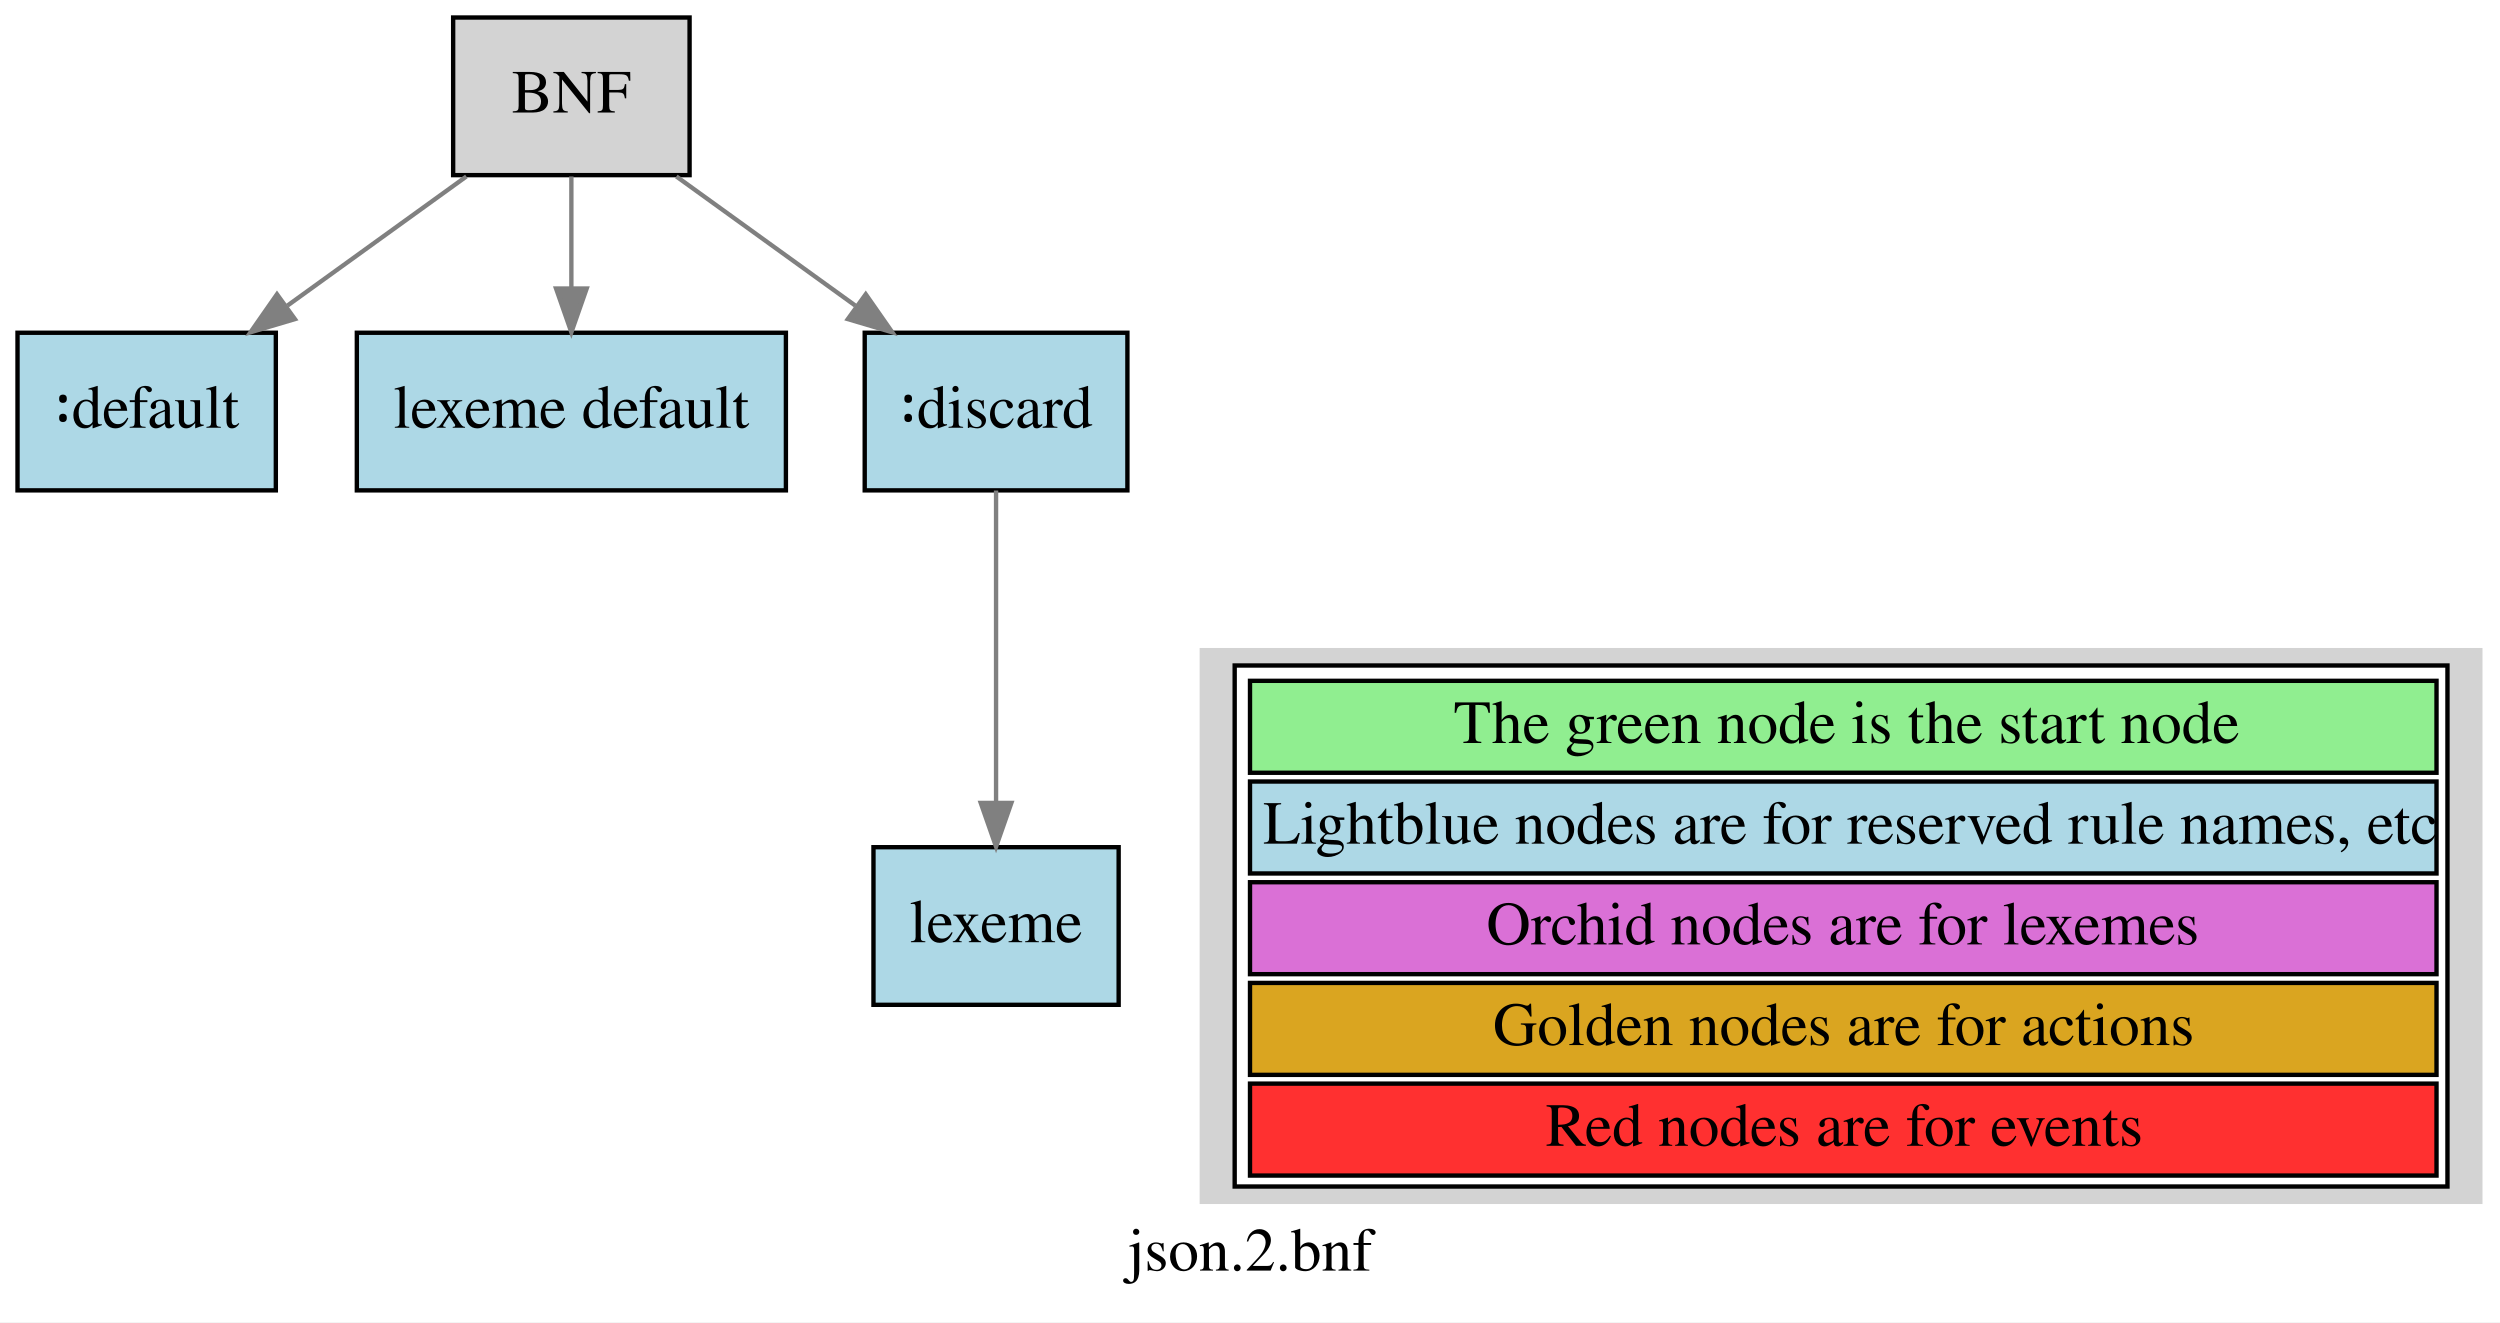
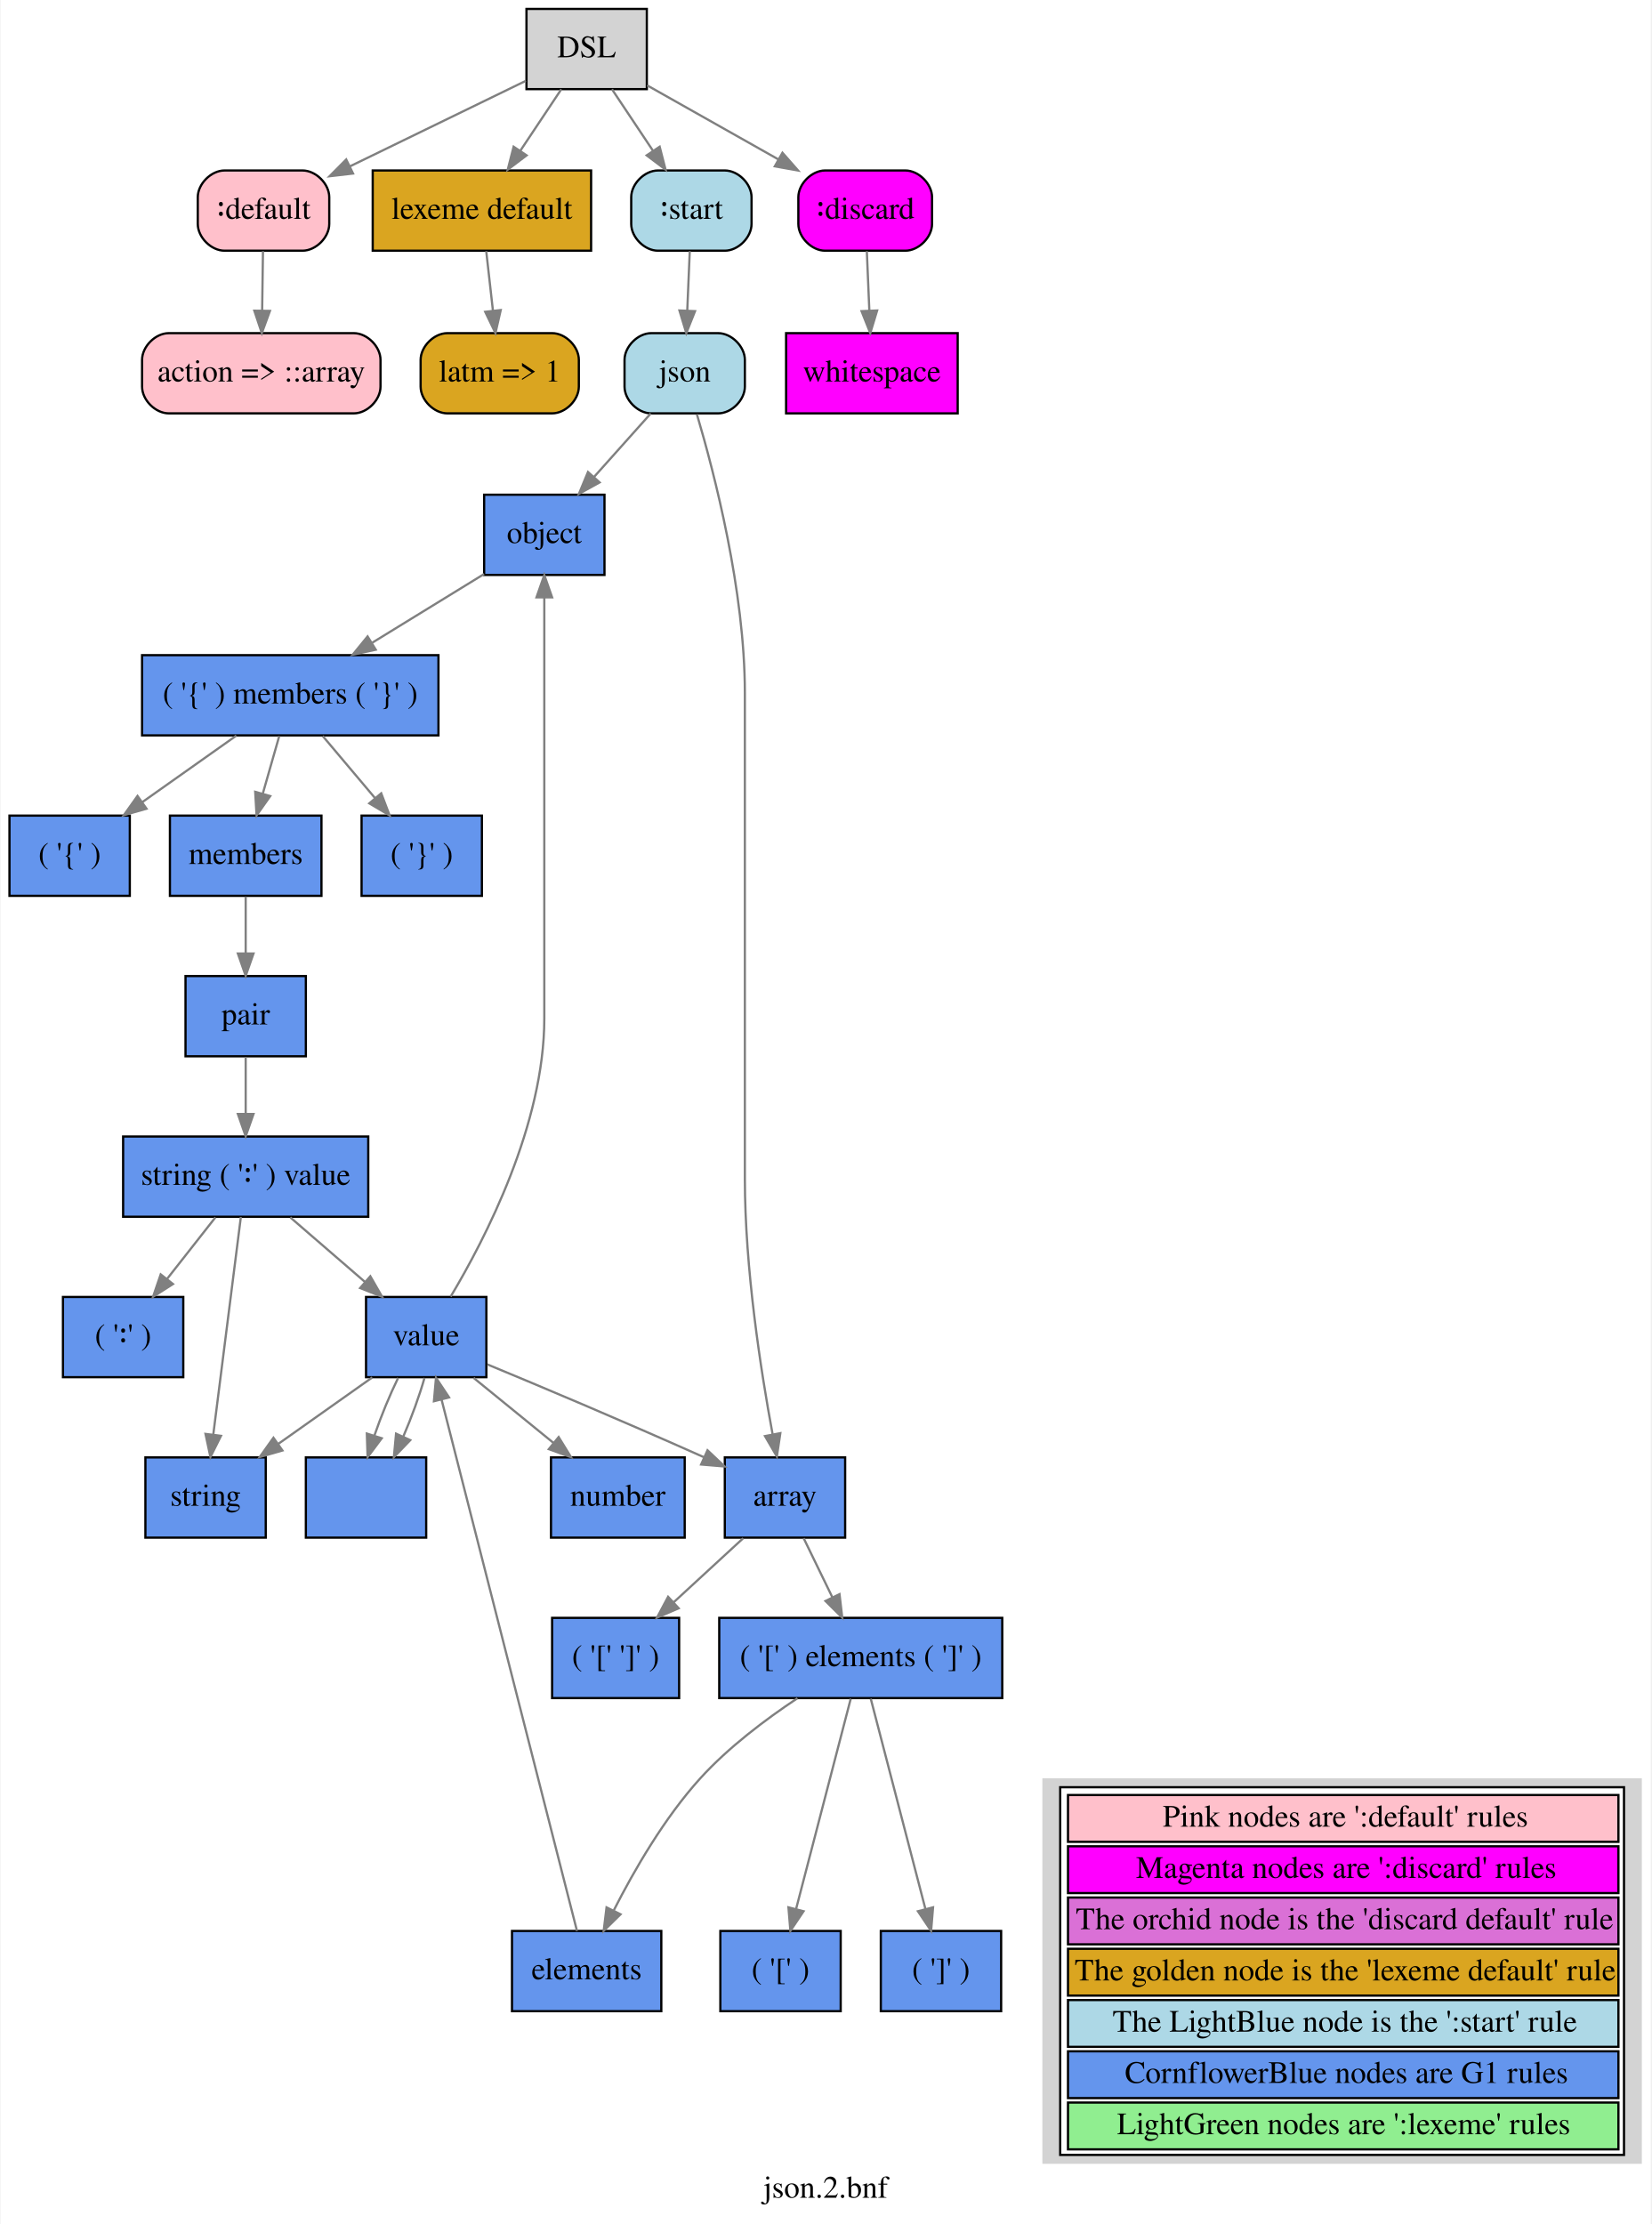
- <svg xmlns="http://www.w3.org/2000/svg" width="571pt" height="302pt" viewBox="0.00 0.00 571.00 302.00">
-   <g id="graph0" class="graph" transform="scale(1 1) rotate(0) translate(4 298)">
-     <polygon fill="white" stroke="none" points="-4,4 -4,-298 567,-298 567,4 -4,4" />
-     <text text-anchor="middle" x="281.5" y="-7.8" font-family="Times,serif" font-size="14.00">json.2.bnf</text>
+ <svg xmlns="http://www.w3.org/2000/svg" width="741pt" height="998pt" viewBox="0.00 0.00 740.50 998.00">
+   <g id="graph0" class="graph" transform="scale(1 1) rotate(0) translate(4 994)">
+     <polygon fill="white" stroke="none" points="-4,4 -4,-994 736.5,-994 736.5,4 -4,4" />
+     <text text-anchor="middle" x="366.25" y="-7.8" font-family="Times,serif" font-size="14.00">json.2.bnf</text>
    <g id="node1" class="node">
-       <polygon fill="lightblue" stroke="black" points="59,-222 0,-222 0,-186 59,-186 59,-222" />
-       <text text-anchor="middle" x="29.5" y="-200.3" font-family="Times,serif" font-size="14.00">꞉default</text>
+       <path fill="pink" stroke="black" d="M96.5,-881.5C96.5,-881.5 131.5,-881.5 131.5,-881.5 137.5,-881.5 143.5,-887.5 143.5,-893.5 143.5,-893.5 143.5,-905.5 143.5,-905.5 143.5,-911.5 137.5,-917.5 131.5,-917.5 131.5,-917.5 96.5,-917.5 96.5,-917.5 90.5,-917.5 84.5,-911.5 84.5,-905.5 84.5,-905.5 84.5,-893.5 84.5,-893.5 84.5,-887.5 90.5,-881.5 96.5,-881.5" />
+       <text text-anchor="middle" x="114" y="-895.8" font-family="Times,serif" font-size="14.00">꞉default</text>
+     </g>
+     <g id="node3" class="node">
+       <path fill="pink" stroke="black" d="M71.5,-808.5C71.5,-808.5 154.5,-808.5 154.5,-808.5 160.5,-808.5 166.5,-814.5 166.5,-820.5 166.5,-820.5 166.5,-832.5 166.5,-832.5 166.5,-838.5 160.5,-844.5 154.5,-844.5 154.5,-844.5 71.5,-844.5 71.5,-844.5 65.5,-844.5 59.5,-838.5 59.5,-832.5 59.5,-832.5 59.5,-820.5 59.5,-820.5 59.5,-814.5 65.5,-808.5 71.5,-808.5" />
+       <text text-anchor="middle" x="113" y="-822.8" font-family="Times,serif" font-size="14.00">action =&gt; ::array</text>
+     </g>
+     <g id="edge2" class="edge">
+       <path fill="none" stroke="grey" d="M113.758,-881.313C113.645,-873.289 113.508,-863.547 113.381,-854.569" />
+       <polygon fill="grey" stroke="grey" points="116.88,-854.479 113.24,-844.529 109.881,-854.577 116.88,-854.479" />
    </g>
    <g id="node2" class="node">
-       <polygon fill="lightgrey" stroke="black" points="153.5,-294 99.5,-294 99.5,-258 153.5,-258 153.5,-294" />
-       <text text-anchor="middle" x="126.5" y="-272.3" font-family="Times,serif" font-size="14.00">BNF</text>
+       <polygon fill="lightgrey" stroke="black" points="286,-990 232,-990 232,-954 286,-954 286,-990" />
+       <text text-anchor="middle" x="259" y="-968.3" font-family="Times,serif" font-size="14.00">DSL</text>
    </g>
    <g id="edge1" class="edge">
-       <path fill="none" stroke="grey" d="M102.522,-257.697C90.189,-248.796 74.984,-237.823 61.647,-228.199" />
-       <polygon fill="grey" stroke="grey" points="63.359,-225.118 53.202,-222.104 59.263,-230.794 63.359,-225.118" />
-     </g>
-     <g id="node3" class="node">
-       <polygon fill="lightblue" stroke="black" points="175.5,-222 77.5,-222 77.5,-186 175.5,-186 175.5,-222" />
-       <text text-anchor="middle" x="126.5" y="-200.3" font-family="Times,serif" font-size="14.00">lexeme default</text>
-     </g>
-     <g id="edge2" class="edge">
-       <path fill="none" stroke="grey" d="M126.5,-257.697C126.5,-249.983 126.5,-240.712 126.5,-232.112" />
-       <polygon fill="grey" stroke="grey" points="130,-232.104 126.5,-222.104 123,-232.104 130,-232.104" />
+       <path fill="none" stroke="grey" d="M231.727,-957.739C209.467,-946.917 177.737,-931.489 152.826,-919.377" />
+       <polygon fill="grey" stroke="grey" points="154.17,-916.139 143.646,-914.914 151.109,-922.435 154.17,-916.139" />
    </g>
    <g id="node4" class="node">
-       <polygon fill="lightblue" stroke="black" points="253.5,-222 193.5,-222 193.5,-186 253.5,-186 253.5,-222" />
-       <text text-anchor="middle" x="223.5" y="-200.3" font-family="Times,serif" font-size="14.00">꞉discard</text>
+       <polygon fill="goldenrod" stroke="black" points="261,-917.5 163,-917.5 163,-881.5 261,-881.5 261,-917.5" />
+       <text text-anchor="middle" x="212" y="-895.8" font-family="Times,serif" font-size="14.00">lexeme default</text>
    </g>
    <g id="edge3" class="edge">
-       <path fill="none" stroke="grey" d="M150.478,-257.697C162.811,-248.796 178.016,-237.823 191.353,-228.199" />
-       <polygon fill="grey" stroke="grey" points="193.737,-230.794 199.798,-222.104 189.641,-225.118 193.737,-230.794" />
+       <path fill="none" stroke="grey" d="M247.623,-953.934C242.105,-945.658 235.36,-935.54 229.229,-926.343" />
+       <polygon fill="grey" stroke="grey" points="232.058,-924.278 223.599,-917.899 226.234,-928.161 232.058,-924.278" />
+     </g>
+     <g id="node6" class="node">
+       <path fill="lightblue" stroke="black" d="M291,-881.5C291,-881.5 321,-881.5 321,-881.5 327,-881.5 333,-887.5 333,-893.5 333,-893.5 333,-905.5 333,-905.5 333,-911.5 327,-917.5 321,-917.5 321,-917.5 291,-917.5 291,-917.5 285,-917.5 279,-911.5 279,-905.5 279,-905.5 279,-893.5 279,-893.5 279,-887.5 285,-881.5 291,-881.5" />
+       <text text-anchor="middle" x="306" y="-895.8" font-family="Times,serif" font-size="14.00">꞉start</text>
+     </g>
+     <g id="edge5" class="edge">
+       <path fill="none" stroke="grey" d="M270.377,-953.934C275.895,-945.658 282.64,-935.54 288.771,-926.343" />
+       <polygon fill="grey" stroke="grey" points="291.766,-928.161 294.401,-917.899 285.942,-924.278 291.766,-928.161" />
+     </g>
+     <g id="node26" class="node">
+       <path fill="magenta" stroke="black" d="M366,-881.5C366,-881.5 402,-881.5 402,-881.5 408,-881.5 414,-887.5 414,-893.5 414,-893.5 414,-905.5 414,-905.5 414,-911.5 408,-917.5 402,-917.5 402,-917.5 366,-917.5 366,-917.5 360,-917.5 354,-911.5 354,-905.5 354,-905.5 354,-893.5 354,-893.5 354,-887.5 360,-881.5 366,-881.5" />
+       <text text-anchor="middle" x="384" y="-895.8" font-family="Times,serif" font-size="14.00">꞉discard</text>
+     </g>
+     <g id="edge30" class="edge">
+       <path fill="none" stroke="grey" d="M286.123,-955.703C303.355,-945.984 325.938,-933.247 345.068,-922.457" />
+       <polygon fill="grey" stroke="grey" points="346.872,-925.458 353.863,-917.497 343.433,-919.361 346.872,-925.458" />
    </g>
    <g id="node5" class="node">
-       <polygon fill="lightblue" stroke="black" points="251.5,-104.5 195.5,-104.5 195.5,-68.5 251.5,-68.5 251.5,-104.5" />
-       <text text-anchor="middle" x="223.5" y="-82.8" font-family="Times,serif" font-size="14.00">lexeme</text>
+       <path fill="goldenrod" stroke="black" d="M196.5,-808.5C196.5,-808.5 243.5,-808.5 243.5,-808.5 249.5,-808.5 255.5,-814.5 255.5,-820.5 255.5,-820.5 255.5,-832.5 255.5,-832.5 255.5,-838.5 249.5,-844.5 243.5,-844.5 243.5,-844.5 196.5,-844.5 196.5,-844.5 190.5,-844.5 184.5,-838.5 184.5,-832.5 184.5,-832.5 184.5,-820.5 184.5,-820.5 184.5,-814.5 190.5,-808.5 196.5,-808.5" />
+       <text text-anchor="middle" x="220" y="-822.8" font-family="Times,serif" font-size="14.00">latm =&gt; 1</text>
    </g>
    <g id="edge4" class="edge">
-       <path fill="none" stroke="grey" d="M223.5,-185.958C223.5,-167.191 223.5,-136.756 223.5,-114.687" />
-       <polygon fill="grey" stroke="grey" points="227,-114.612 223.5,-104.612 220,-114.612 227,-114.612" />
-     </g>
-     <g id="node6" class="node">
-       <polygon fill="lightgrey" stroke="none" points="563,-150 270,-150 270,-23 563,-23 563,-150" />
-       <polygon fill="white" stroke="none" points="278,-27 278,-146 555,-146 555,-27 278,-27" />
-       <polygon fill="lightgreen" stroke="none" points="281.5,-121.5 281.5,-142.5 552.5,-142.5 552.5,-121.5 281.5,-121.5" />
-       <polygon fill="none" stroke="black" points="281.5,-121.5 281.5,-142.5 552.5,-142.5 552.5,-121.5 281.5,-121.5" />
-       <text text-anchor="start" x="328" y="-128.3" font-family="Times,serif" font-size="14.00">The green node is the start node</text>
-       <polygon fill="lightblue" stroke="none" points="281.5,-98.5 281.5,-119.5 552.5,-119.5 552.5,-98.5 281.5,-98.5" />
-       <polygon fill="none" stroke="black" points="281.5,-98.5 281.5,-119.5 552.5,-119.5 552.5,-98.5 281.5,-98.5" />
-       <text text-anchor="start" x="284.5" y="-105.3" font-family="Times,serif" font-size="14.00">Lightblue nodes are for reserved rule names, etc</text>
-       <polygon fill="orchid" stroke="none" points="281.5,-75.5 281.5,-96.5 552.5,-96.5 552.5,-75.5 281.5,-75.5" />
-       <polygon fill="none" stroke="black" points="281.5,-75.5 281.5,-96.5 552.5,-96.5 552.5,-75.5 281.5,-75.5" />
-       <text text-anchor="start" x="335.5" y="-82.3" font-family="Times,serif" font-size="14.00">Orchid nodes are for lexemes</text>
-       <polygon fill="goldenrod" stroke="none" points="281.5,-52.5 281.5,-73.5 552.5,-73.5 552.5,-52.5 281.5,-52.5" />
-       <polygon fill="none" stroke="black" points="281.5,-52.5 281.5,-73.5 552.5,-73.5 552.5,-52.5 281.5,-52.5" />
-       <text text-anchor="start" x="337" y="-59.3" font-family="Times,serif" font-size="14.00">Golden nodes are for actions</text>
-       <polygon fill="#ff3030" stroke="none" points="281.5,-29.5 281.5,-50.5 552.5,-50.5 552.5,-29.5 281.5,-29.5" />
-       <polygon fill="none" stroke="black" points="281.5,-29.5 281.5,-50.5 552.5,-50.5 552.5,-29.5 281.5,-29.5" />
-       <text text-anchor="start" x="349" y="-36.3" font-family="Times,serif" font-size="14.00">Red nodes are for events</text>
-       <polygon fill="none" stroke="black" points="278,-27 278,-146 555,-146 555,-27 278,-27" />
+       <path fill="none" stroke="grey" d="M213.937,-881.313C214.841,-873.289 215.938,-863.547 216.95,-854.569" />
+       <polygon fill="grey" stroke="grey" points="220.439,-854.858 218.081,-844.529 213.484,-854.074 220.439,-854.858" />
+     </g>
+     <g id="node7" class="node">
+       <path fill="lightblue" stroke="black" d="M288,-808.5C288,-808.5 318,-808.5 318,-808.5 324,-808.5 330,-814.5 330,-820.5 330,-820.5 330,-832.5 330,-832.5 330,-838.5 324,-844.5 318,-844.5 318,-844.5 288,-844.5 288,-844.5 282,-844.5 276,-838.5 276,-832.5 276,-832.5 276,-820.5 276,-820.5 276,-814.5 282,-808.5 288,-808.5" />
+       <text text-anchor="middle" x="303" y="-822.8" font-family="Times,serif" font-size="14.00">json</text>
+     </g>
+     <g id="edge6" class="edge">
+       <path fill="none" stroke="grey" d="M305.274,-881.313C304.935,-873.289 304.523,-863.547 304.144,-854.569" />
+       <polygon fill="grey" stroke="grey" points="307.639,-854.372 303.72,-844.529 300.645,-854.668 307.639,-854.372" />
+     </g>
+     <g id="node8" class="node">
+       <polygon fill="CornflowerBlue" stroke="black" points="267,-772 213,-772 213,-736 267,-736 267,-772" />
+       <text text-anchor="middle" x="240" y="-750.3" font-family="Times,serif" font-size="14.00">object</text>
+     </g>
+     <g id="edge7" class="edge">
+       <path fill="none" stroke="grey" d="M287.749,-808.434C280.125,-799.902 270.751,-789.412 262.334,-779.993" />
+       <polygon fill="grey" stroke="grey" points="264.821,-777.523 255.548,-772.399 259.601,-782.187 264.821,-777.523" />
+     </g>
+     <g id="node9" class="node">
+       <polygon fill="CornflowerBlue" stroke="black" points="375,-340 321,-340 321,-304 375,-304 375,-340" />
+       <text text-anchor="middle" x="348" y="-318.3" font-family="Times,serif" font-size="14.00">array</text>
+     </g>
+     <g id="edge8" class="edge">
+       <path fill="none" stroke="grey" d="M308.464,-808.151C316.353,-781.518 330,-728.827 330,-683 330,-683 330,-683 330,-465 330,-424.896 337.153,-378.924 342.441,-350.419" />
+       <polygon fill="grey" stroke="grey" points="345.917,-350.878 344.357,-340.399 339.041,-349.563 345.917,-350.878" />
+     </g>
+     <g id="node10" class="node">
+       <polygon fill="CornflowerBlue" stroke="black" points="192.5,-700 59.5,-700 59.5,-664 192.5,-664 192.5,-700" />
+       <text text-anchor="middle" x="126" y="-678.3" font-family="Times,serif" font-size="14.00">( '{' ) members ( '}' )</text>
+     </g>
+     <g id="edge9" class="edge">
+       <path fill="none" stroke="grey" d="M212.984,-736.411C197.984,-727.201 179.112,-715.612 162.782,-705.586" />
+       <polygon fill="grey" stroke="grey" points="164.366,-702.451 154.013,-700.201 160.703,-708.416 164.366,-702.451" />
+     </g>
+     <g id="node21" class="node">
+       <polygon fill="CornflowerBlue" stroke="black" points="300.5,-268 243.5,-268 243.5,-232 300.5,-232 300.5,-268" />
+       <text text-anchor="middle" x="272" y="-246.3" font-family="Times,serif" font-size="14.00">( '[' ']' )</text>
+     </g>
+     <g id="edge24" class="edge">
+       <path fill="none" stroke="grey" d="M329.213,-303.697C319.826,-295.05 308.316,-284.449 298.087,-275.027" />
+       <polygon fill="grey" stroke="grey" points="300.297,-272.305 290.57,-268.104 295.555,-277.454 300.297,-272.305" />
+     </g>
+     <g id="node22" class="node">
+       <polygon fill="CornflowerBlue" stroke="black" points="445.5,-268 318.5,-268 318.5,-232 445.5,-232 445.5,-268" />
+       <text text-anchor="middle" x="382" y="-246.3" font-family="Times,serif" font-size="14.00">( '[' ) elements ( ']' )</text>
+     </g>
+     <g id="edge25" class="edge">
+       <path fill="none" stroke="grey" d="M356.404,-303.697C360.275,-295.728 364.952,-286.1 369.243,-277.264" />
+       <polygon fill="grey" stroke="grey" points="372.471,-278.629 373.692,-268.104 366.175,-275.57 372.471,-278.629" />
+     </g>
+     <g id="node11" class="node">
+       <polygon fill="CornflowerBlue" stroke="black" points="54,-628 0,-628 0,-592 54,-592 54,-628" />
+       <text text-anchor="middle" x="27" y="-606.3" font-family="Times,serif" font-size="14.00">( '{' )</text>
+     </g>
+     <g id="edge10" class="edge">
+       <path fill="none" stroke="grey" d="M101.782,-663.876C89.077,-654.893 73.336,-643.763 59.577,-634.034" />
+       <polygon fill="grey" stroke="grey" points="61.497,-631.105 51.311,-628.19 57.456,-636.821 61.497,-631.105" />
+     </g>
+     <g id="node12" class="node">
+       <polygon fill="CornflowerBlue" stroke="black" points="140,-628 72,-628 72,-592 140,-592 140,-628" />
+       <text text-anchor="middle" x="106" y="-606.3" font-family="Times,serif" font-size="14.00">members</text>
+     </g>
+     <g id="edge11" class="edge">
+       <path fill="none" stroke="grey" d="M121.056,-663.697C118.828,-655.898 116.145,-646.509 113.665,-637.829" />
+       <polygon fill="grey" stroke="grey" points="117,-636.758 110.887,-628.104 110.269,-638.681 117,-636.758" />
+     </g>
+     <g id="node13" class="node">
+       <polygon fill="CornflowerBlue" stroke="black" points="212,-628 158,-628 158,-592 212,-592 212,-628" />
+       <text text-anchor="middle" x="185" y="-606.3" font-family="Times,serif" font-size="14.00">( '}' )</text>
+     </g>
+     <g id="edge12" class="edge">
+       <path fill="none" stroke="grey" d="M140.584,-663.697C147.658,-655.305 156.283,-645.07 164.045,-635.861" />
+       <polygon fill="grey" stroke="grey" points="166.815,-638.006 170.583,-628.104 161.463,-633.495 166.815,-638.006" />
+     </g>
+     <g id="node14" class="node">
+       <polygon fill="CornflowerBlue" stroke="black" points="133,-556 79,-556 79,-520 133,-520 133,-556" />
+       <text text-anchor="middle" x="106" y="-534.3" font-family="Times,serif" font-size="14.00">pair</text>
+     </g>
+     <g id="edge13" class="edge">
+       <path fill="none" stroke="grey" d="M106,-591.697C106,-583.983 106,-574.712 106,-566.112" />
+       <polygon fill="grey" stroke="grey" points="109.5,-566.104 106,-556.104 102.5,-566.104 109.5,-566.104" />
+     </g>
+     <g id="node15" class="node">
+       <polygon fill="CornflowerBlue" stroke="black" points="161,-484 51,-484 51,-448 161,-448 161,-484" />
+       <text text-anchor="middle" x="106" y="-462.3" font-family="Times,serif" font-size="14.00">string ( '꞉' ) value</text>
+     </g>
+     <g id="edge14" class="edge">
+       <path fill="none" stroke="grey" d="M106,-519.697C106,-511.983 106,-502.712 106,-494.112" />
+       <polygon fill="grey" stroke="grey" points="109.5,-494.104 106,-484.104 102.5,-494.104 109.5,-494.104" />
+     </g>
+     <g id="node16" class="node">
+       <polygon fill="CornflowerBlue" stroke="black" points="115,-340 61,-340 61,-304 115,-304 115,-340" />
+       <text text-anchor="middle" x="88" y="-318.3" font-family="Times,serif" font-size="14.00">string</text>
+     </g>
+     <g id="edge15" class="edge">
+       <path fill="none" stroke="grey" d="M103.829,-447.871C100.761,-423.67 95.125,-379.211 91.472,-350.393" />
+       <polygon fill="grey" stroke="grey" points="94.909,-349.67 90.179,-340.189 87.964,-350.55 94.909,-349.67" />
+     </g>
+     <g id="node17" class="node">
+       <polygon fill="CornflowerBlue" stroke="black" points="78,-412 24,-412 24,-376 78,-376 78,-412" />
+       <text text-anchor="middle" x="51" y="-390.3" font-family="Times,serif" font-size="14.00">( '꞉' )</text>
+     </g>
+     <g id="edge16" class="edge">
+       <path fill="none" stroke="grey" d="M92.404,-447.697C85.877,-439.389 77.932,-429.277 70.753,-420.141" />
+       <polygon fill="grey" stroke="grey" points="73.37,-417.805 64.439,-412.104 67.865,-422.13 73.37,-417.805" />
+     </g>
+     <g id="node18" class="node">
+       <polygon fill="CornflowerBlue" stroke="black" points="214,-412 160,-412 160,-376 214,-376 214,-412" />
+       <text text-anchor="middle" x="187" y="-390.3" font-family="Times,serif" font-size="14.00">value</text>
+     </g>
+     <g id="edge17" class="edge">
+       <path fill="none" stroke="grey" d="M126.022,-447.697C136.126,-438.965 148.536,-428.24 159.518,-418.75" />
+       <polygon fill="grey" stroke="grey" points="161.93,-421.291 167.208,-412.104 157.353,-415.995 161.93,-421.291" />
+     </g>
+     <g id="edge19" class="edge">
+       <path fill="none" stroke="grey" d="M197.982,-412.159C213.506,-438.108 240,-489.372 240,-537 240,-611 240,-611 240,-611 240,-651.004 240,-697.347 240,-725.92" />
+       <polygon fill="grey" stroke="grey" points="236.5,-725.951 240,-735.951 243.5,-725.951 236.5,-725.951" />
+     </g>
+     <g id="edge21" class="edge">
+       <path fill="none" stroke="grey" d="M214.447,-381.734C237.979,-371.995 272.972,-357.319 311.577,-340.113" />
+       <polygon fill="grey" stroke="grey" points="313.23,-343.207 320.927,-335.927 310.37,-336.818 313.23,-343.207" />
+     </g>
+     <g id="edge18" class="edge">
+       <path fill="none" stroke="grey" d="M162.782,-375.876C150.077,-366.893 134.336,-355.763 120.577,-346.034" />
+       <polygon fill="grey" stroke="grey" points="122.497,-343.105 112.311,-340.19 118.456,-348.821 122.497,-343.105" />
+     </g>
+     <g id="node19" class="node">
+       <polygon fill="CornflowerBlue" stroke="black" points="303,-340 243,-340 243,-304 303,-304 303,-340" />
+       <text text-anchor="middle" x="273" y="-318.3" font-family="Times,serif" font-size="14.00">number</text>
+     </g>
+     <g id="edge20" class="edge">
+       <path fill="none" stroke="grey" d="M208.258,-375.697C219.089,-366.881 232.418,-356.032 244.16,-346.474" />
+       <polygon fill="grey" stroke="grey" points="246.44,-349.132 251.986,-340.104 242.021,-343.703 246.44,-349.132" />
+     </g>
+     <g id="node20" class="node">
+       <polygon fill="CornflowerBlue" stroke="black" points="187,-340 133,-340 133,-304 187,-304 187,-340" />
+     </g>
+     <g id="edge22" class="edge">
+       <path fill="none" stroke="grey" d="M174.41,-375.697C170.598,-367.898 166.753,-358.509 163.765,-349.829" />
+       <polygon fill="grey" stroke="grey" points="167.044,-348.591 160.702,-340.104 160.368,-350.694 167.044,-348.591" />
+     </g>
+     <g id="edge23" class="edge">
+       <path fill="none" stroke="grey" d="M186.242,-375.697C183.99,-367.728 180.491,-358.1 176.69,-349.264" />
+       <polygon fill="grey" stroke="grey" points="179.84,-347.737 172.492,-340.104 173.477,-350.653 179.84,-347.737" />
+     </g>
+     <g id="node23" class="node">
+       <polygon fill="CornflowerBlue" stroke="black" points="373,-127.5 319,-127.5 319,-91.5 373,-91.5 373,-127.5" />
+       <text text-anchor="middle" x="346" y="-105.8" font-family="Times,serif" font-size="14.00">( '[' )</text>
+     </g>
+     <g id="edge26" class="edge">
+       <path fill="none" stroke="grey" d="M377.513,-231.739C371.363,-208.077 360.252,-165.33 353.001,-137.436" />
+       <polygon fill="grey" stroke="grey" points="356.333,-136.341 350.43,-127.544 349.558,-138.102 356.333,-136.341" />
+     </g>
+     <g id="node24" class="node">
+       <polygon fill="CornflowerBlue" stroke="black" points="292.5,-127.5 225.5,-127.5 225.5,-91.5 292.5,-91.5 292.5,-127.5" />
+       <text text-anchor="middle" x="259" y="-105.8" font-family="Times,serif" font-size="14.00">elements</text>
+     </g>
+     <g id="edge27" class="edge">
+       <path fill="none" stroke="grey" d="M353.581,-231.93C339.398,-222.508 322.623,-209.907 310,-196 293.926,-178.291 280.328,-154.746 271.226,-136.848" />
+       <polygon fill="grey" stroke="grey" points="274.207,-134.979 266.644,-127.558 267.929,-138.075 274.207,-134.979" />
+     </g>
+     <g id="node25" class="node">
+       <polygon fill="CornflowerBlue" stroke="black" points="445,-127.5 391,-127.5 391,-91.5 445,-91.5 445,-127.5" />
+       <text text-anchor="middle" x="418" y="-105.8" font-family="Times,serif" font-size="14.00">( ']' )</text>
+     </g>
+     <g id="edge28" class="edge">
+       <path fill="none" stroke="grey" d="M386.487,-231.739C392.637,-208.077 403.748,-165.33 410.999,-137.436" />
+       <polygon fill="grey" stroke="grey" points="414.442,-138.102 413.57,-127.544 407.667,-136.341 414.442,-138.102" />
+     </g>
+     <g id="edge29" class="edge">
+       <path fill="none" stroke="grey" d="M254.662,-127.521C242.602,-174.839 208.598,-308.258 193.905,-365.909" />
+       <polygon fill="grey" stroke="grey" points="190.474,-365.199 191.396,-375.754 197.257,-366.928 190.474,-365.199" />
+     </g>
+     <g id="node27" class="node">
+       <polygon fill="magenta" stroke="black" points="425.5,-844.5 348.5,-844.5 348.5,-808.5 425.5,-808.5 425.5,-844.5" />
+       <text text-anchor="middle" x="387" y="-822.8" font-family="Times,serif" font-size="14.00">whitespace</text>
+     </g>
+     <g id="edge31" class="edge">
+       <path fill="none" stroke="grey" d="M384.726,-881.313C385.065,-873.289 385.477,-863.547 385.856,-854.569" />
+       <polygon fill="grey" stroke="grey" points="389.355,-854.668 386.28,-844.529 382.361,-854.372 389.355,-854.668" />
+     </g>
+     <g id="node28" class="node">
+       <polygon fill="lightgrey" stroke="none" points="732.5,-196 463.5,-196 463.5,-23 732.5,-23 732.5,-196" />
+       <polygon fill="white" stroke="none" points="471.5,-27 471.5,-192 724.5,-192 724.5,-27 471.5,-27" />
+       <polygon fill="pink" stroke="none" points="475,-167.5 475,-188.5 722,-188.5 722,-167.5 475,-167.5" />
+       <polygon fill="none" stroke="black" points="475,-167.5 475,-188.5 722,-188.5 722,-167.5 475,-167.5" />
+       <text text-anchor="start" x="517.5" y="-174.3" font-family="Times,serif" font-size="14.00">Pink nodes are ':default' rules</text>
+       <polygon fill="magenta" stroke="none" points="475,-144.5 475,-165.5 722,-165.5 722,-144.5 475,-144.5" />
+       <polygon fill="none" stroke="black" points="475,-144.5 475,-165.5 722,-165.5 722,-144.5 475,-144.5" />
+       <text text-anchor="start" x="505.5" y="-151.3" font-family="Times,serif" font-size="14.00">Magenta nodes are ':discard' rules</text>
+       <polygon fill="orchid" stroke="none" points="475,-121.5 475,-142.5 722,-142.5 722,-121.5 475,-121.5" />
+       <polygon fill="none" stroke="black" points="475,-121.5 475,-142.5 722,-142.5 722,-121.5 475,-121.5" />
+       <text text-anchor="start" x="478.5" y="-128.3" font-family="Times,serif" font-size="14.00">The orchid node is the 'discard default' rule</text>
+       <polygon fill="goldenrod" stroke="none" points="475,-98.5 475,-119.5 722,-119.5 722,-98.5 475,-98.5" />
+       <polygon fill="none" stroke="black" points="475,-98.5 475,-119.5 722,-119.5 722,-98.5 475,-98.5" />
+       <text text-anchor="start" x="478" y="-105.3" font-family="Times,serif" font-size="14.00">The golden node is the 'lexeme default' rule</text>
+       <polygon fill="lightblue" stroke="none" points="475,-75.5 475,-96.5 722,-96.5 722,-75.5 475,-75.5" />
+       <polygon fill="none" stroke="black" points="475,-75.5 475,-96.5 722,-96.5 722,-75.5 475,-75.5" />
+       <text text-anchor="start" x="495" y="-82.3" font-family="Times,serif" font-size="14.00">The LightBlue node is the ':start' rule</text>
+       <polygon fill="CornflowerBlue" stroke="none" points="475,-52.5 475,-73.5 722,-73.5 722,-52.5 475,-52.5" />
+       <polygon fill="none" stroke="black" points="475,-52.5 475,-73.5 722,-73.5 722,-52.5 475,-52.5" />
+       <text text-anchor="start" x="500.5" y="-59.3" font-family="Times,serif" font-size="14.00">CornflowerBlue nodes are G1 rules</text>
+       <polygon fill="lightgreen" stroke="none" points="475,-29.5 475,-50.5 722,-50.5 722,-29.5 475,-29.5" />
+       <polygon fill="none" stroke="black" points="475,-29.5 475,-50.5 722,-50.5 722,-29.5 475,-29.5" />
+       <text text-anchor="start" x="497" y="-36.3" font-family="Times,serif" font-size="14.00">LightGreen nodes are ':lexeme' rules</text>
+       <polygon fill="none" stroke="black" points="471.5,-27 471.5,-192 724.5,-192 724.5,-27 471.5,-27" />
    </g>
  </g>
</svg>
